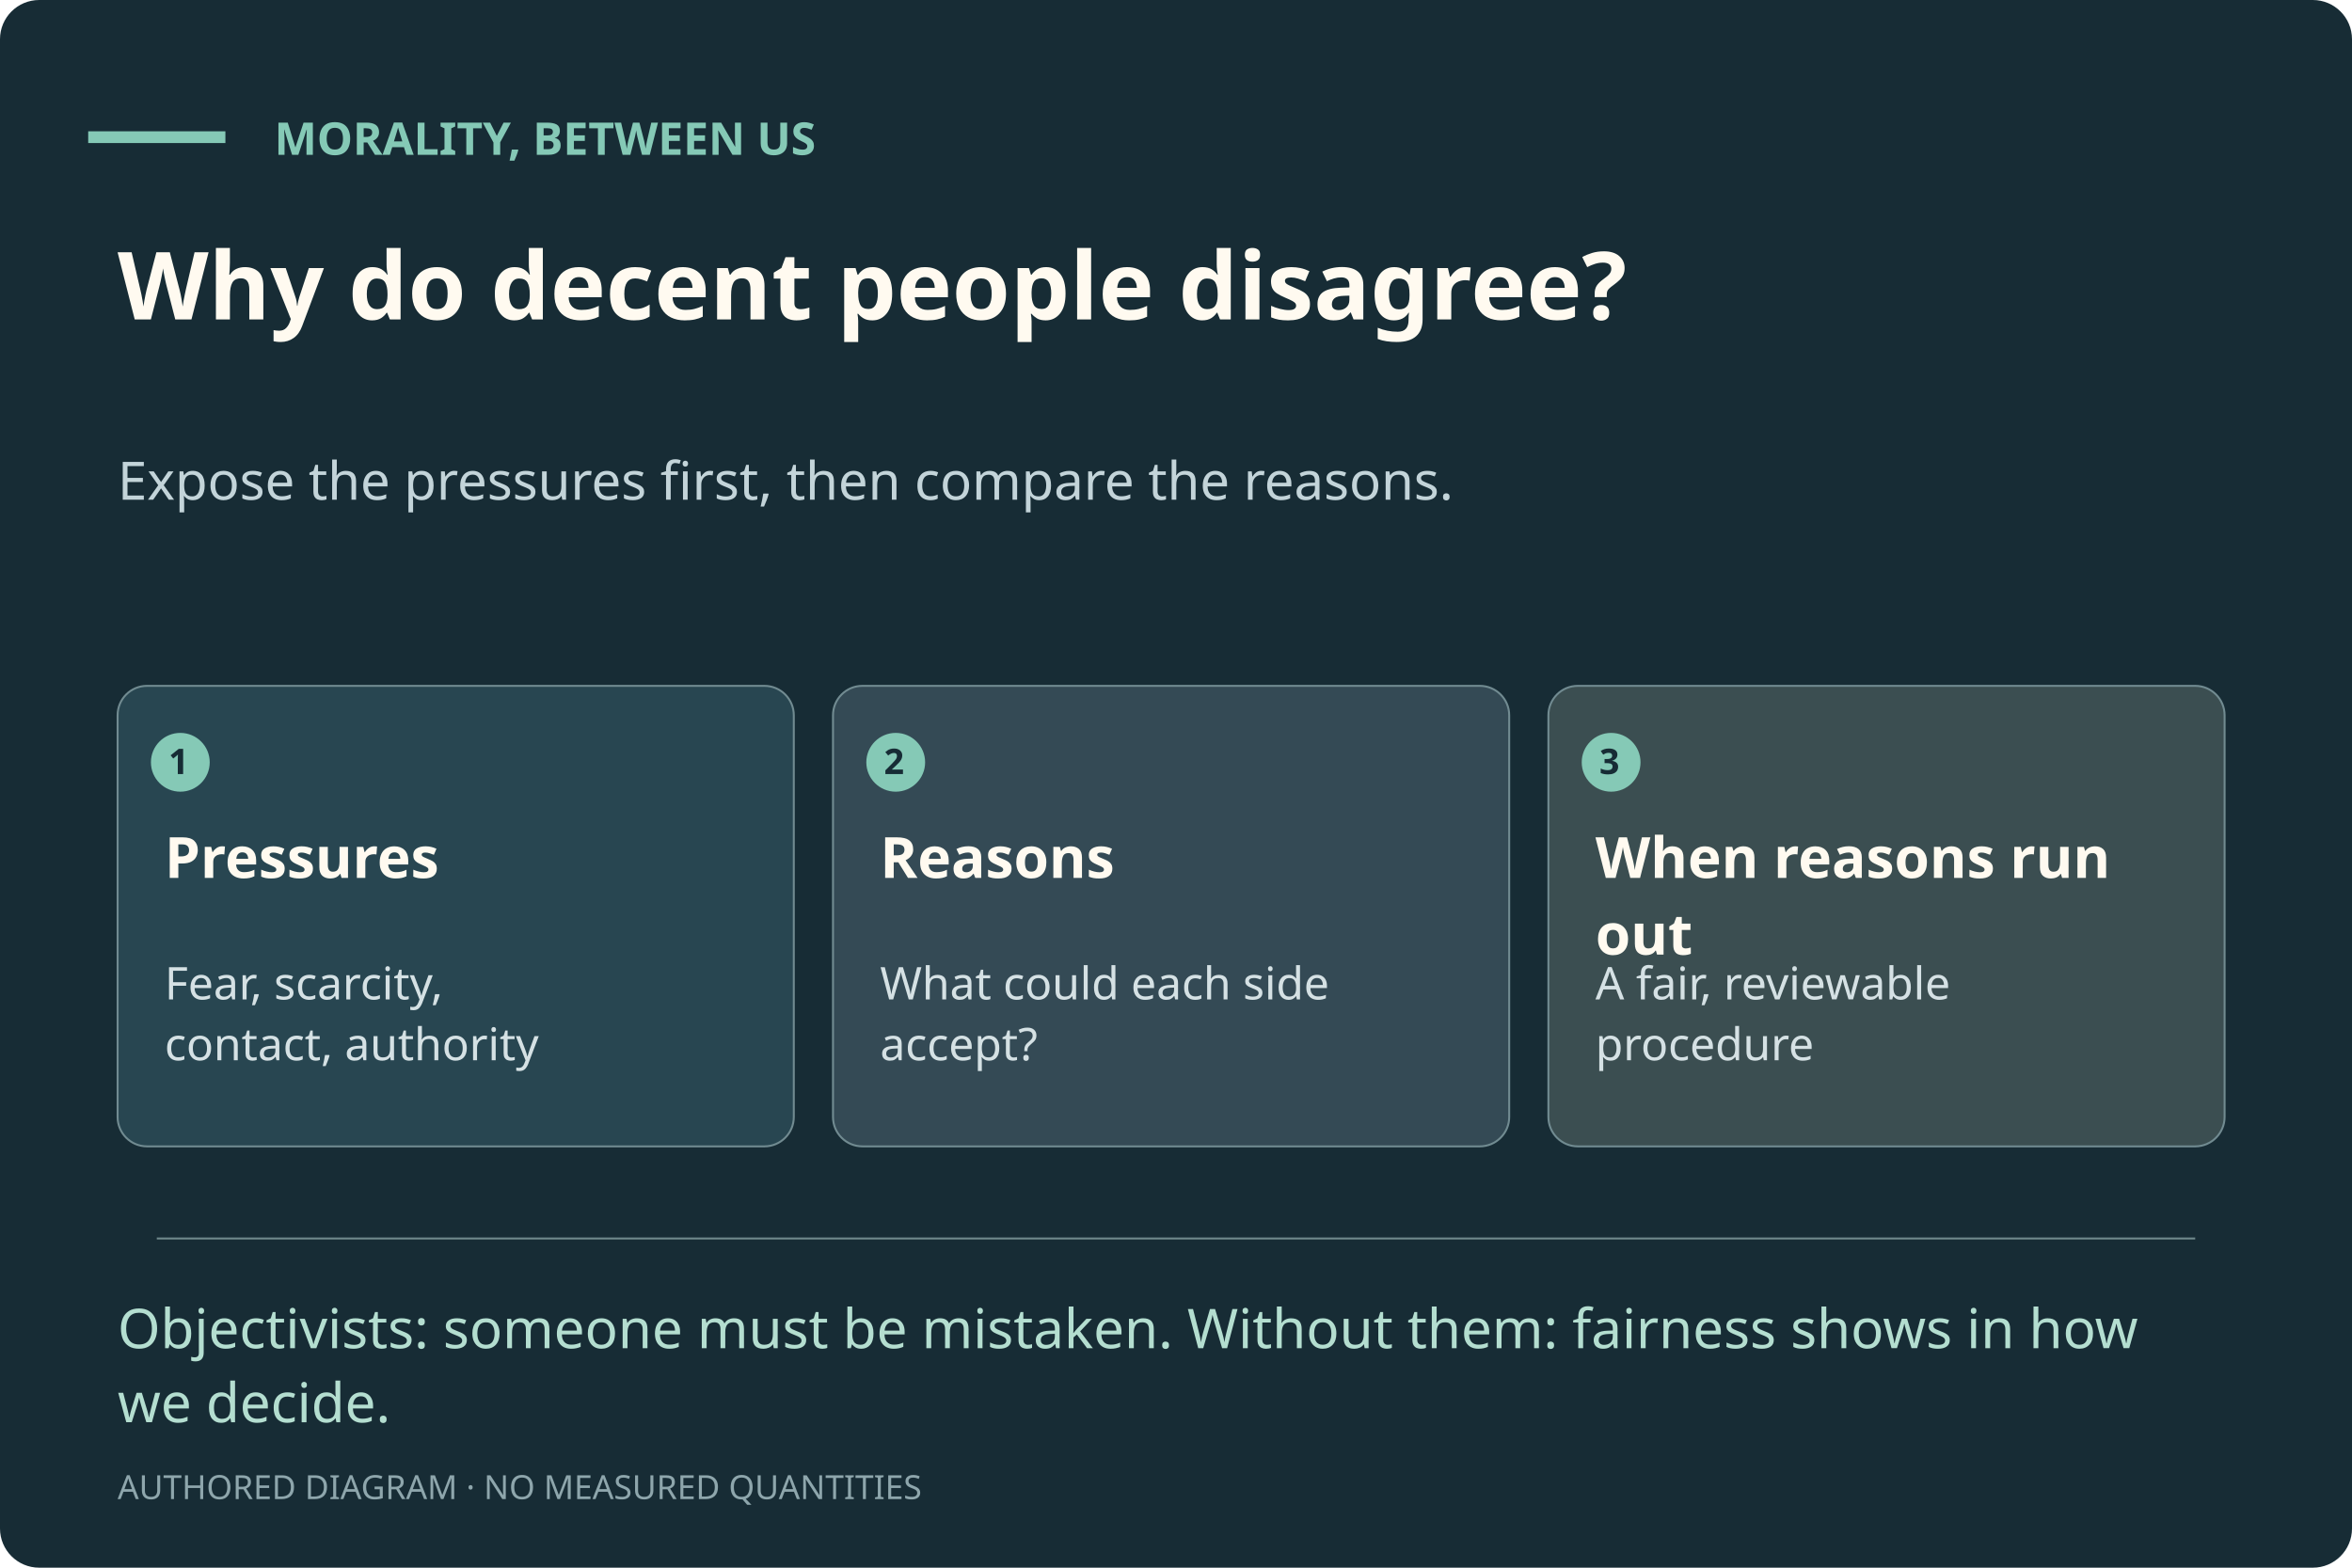
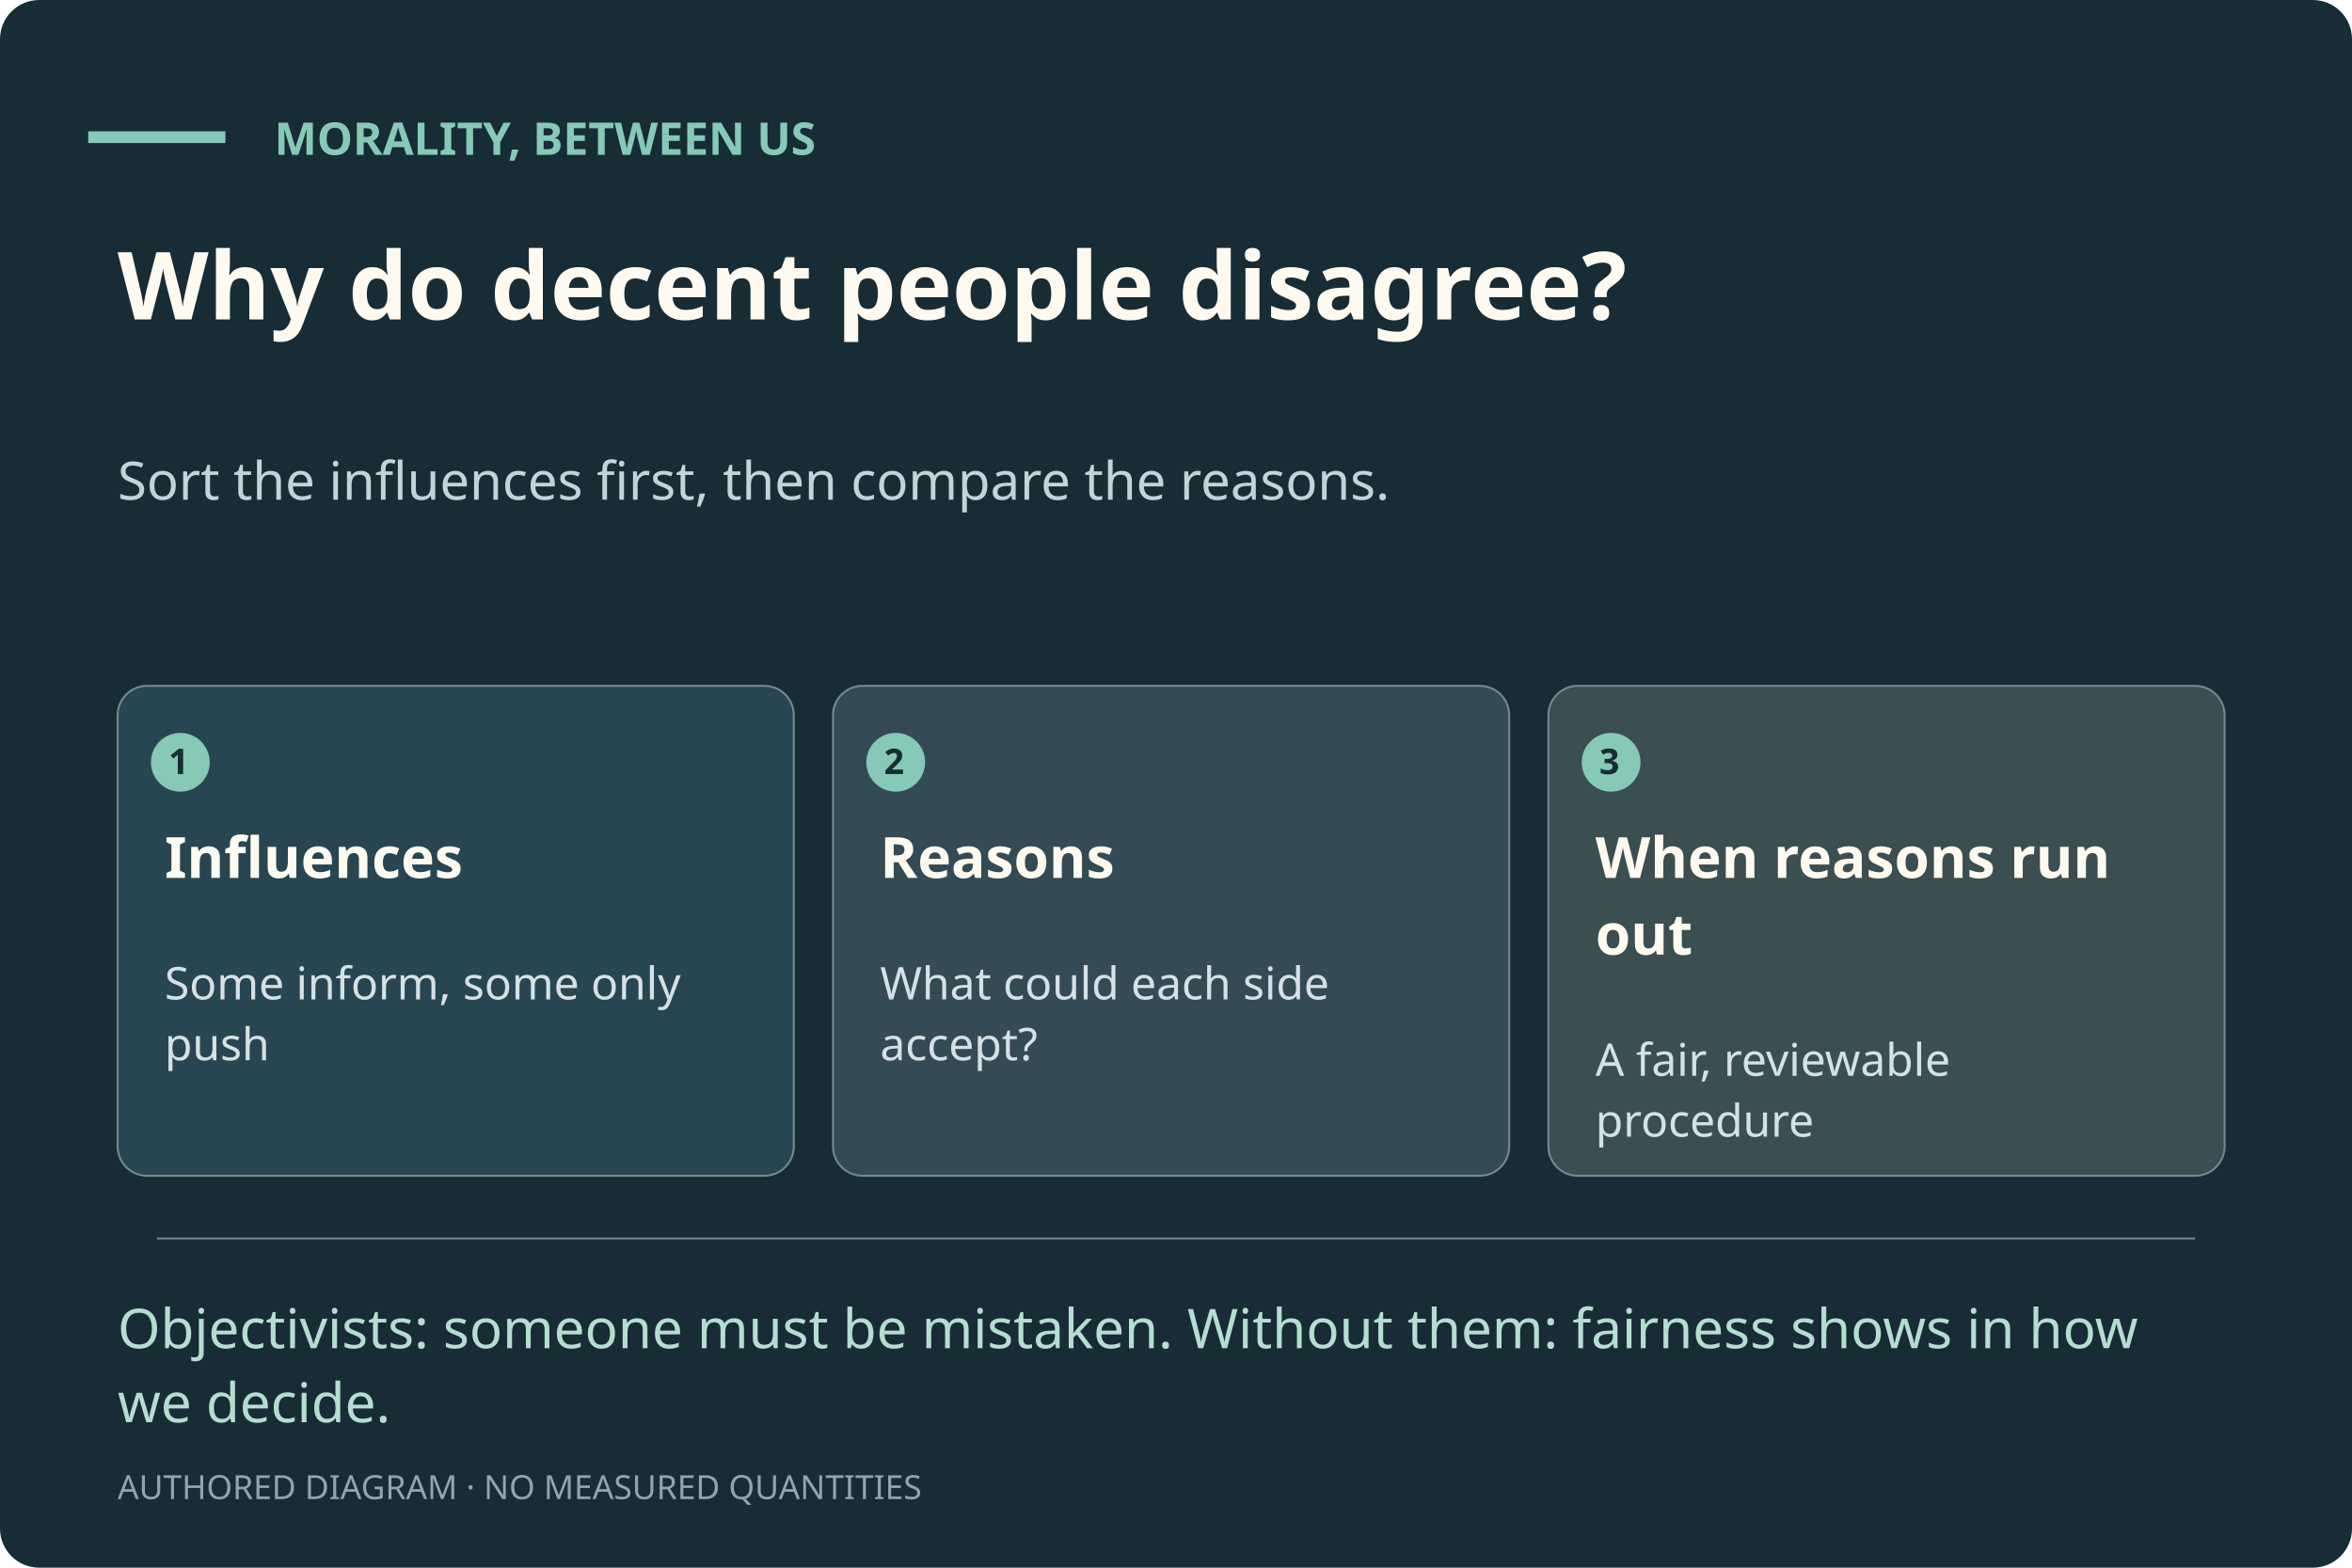
<svg xmlns="http://www.w3.org/2000/svg" width="1200" height="800" viewBox="0 0 1200 800" role="img" aria-label="Why do decent people disagree?">
  <rect width="1200" height="800" rx="20" fill="#172c35" />
  <path d="M45 70h70" stroke="#85c9b6" stroke-width="6" />
  <text x="140" y="79" fill="#85c9b6" font-size="23" font-weight="600" font-family="system-ui,sans-serif">
    <tspan x="140" dy="0">MORALITY, BETWEEN US</tspan>
  </text>
  <text x="60" y="163" fill="#fffaf0" font-size="48" font-weight="600" font-family="system-ui,sans-serif">
    <tspan x="60" dy="0">Why do decent people disagree?</tspan>
  </text>
  <text x="60" y="255" fill="#c3d4d9" font-size="27" font-weight="400" font-family="system-ui,sans-serif">
-     <tspan x="60" dy="0">Expose the pressures first, then compare the reasons.</tspan>
+     <tspan x="60" dy="0">Sort the influences first, then compare the reasons.</tspan>
  </text>
-   <rect x="60" y="350" width="345" height="235" rx="15" fill="#284651" stroke="#718b91" />
+   <rect x="60" y="350" width="345" height="250" rx="15" fill="#284651" stroke="#718b91" />
  <circle cx="92" cy="389" r="15" fill="#85c9b6" />
  <text x="86" y="395" fill="#172c35" font-size="18" font-weight="700" font-family="system-ui,sans-serif">
    <tspan x="86" dy="0">1</tspan>
  </text>
  <text x="84" y="448" fill="#fffaf0" font-size="29" font-weight="600" font-family="system-ui,sans-serif">
-     <tspan x="84" dy="0">Pressures</tspan>
+     <tspan x="84" dy="0">Influences</tspan>
  </text>
  <text x="84" y="510" fill="#d5e1e4" font-size="23" font-weight="400" font-family="system-ui,sans-serif">
-     <tspan x="84" dy="0">Fear, scarcity,</tspan>
-     <tspan x="84" dy="31.05">contact, authority</tspan>
+     <tspan x="84" dy="0">Some inform, some only</tspan>
+     <tspan x="84" dy="31.05">push</tspan>
  </text>
-   <rect x="425" y="350" width="345" height="235" rx="15" fill="#344a55" stroke="#718b91" />
+   <rect x="425" y="350" width="345" height="250" rx="15" fill="#344a55" stroke="#718b91" />
  <circle cx="457" cy="389" r="15" fill="#85c9b6" />
  <text x="451" y="395" fill="#172c35" font-size="18" font-weight="700" font-family="system-ui,sans-serif">
    <tspan x="451" dy="0">2</tspan>
  </text>
  <text x="449" y="448" fill="#fffaf0" font-size="29" font-weight="600" font-family="system-ui,sans-serif">
    <tspan x="449" dy="0">Reasons</tspan>
  </text>
  <text x="449" y="510" fill="#d5e1e4" font-size="23" font-weight="400" font-family="system-ui,sans-serif">
    <tspan x="449" dy="0">What could each side</tspan>
    <tspan x="449" dy="31.05">accept?</tspan>
  </text>
-   <rect x="790" y="350" width="345" height="235" rx="15" fill="#3b4e51" stroke="#718b91" />
+   <rect x="790" y="350" width="345" height="250" rx="15" fill="#3b4e51" stroke="#718b91" />
  <circle cx="822" cy="389" r="15" fill="#85c9b6" />
  <text x="816" y="395" fill="#172c35" font-size="18" font-weight="700" font-family="system-ui,sans-serif">
    <tspan x="816" dy="0">3</tspan>
  </text>
  <text x="814" y="448" fill="#fffaf0" font-size="29" font-weight="600" font-family="system-ui,sans-serif">
    <tspan x="814" dy="0">When reasons run</tspan>
    <tspan x="814" dy="39.15">out</tspan>
  </text>
-   <text x="814" y="510" fill="#d5e1e4" font-size="23" font-weight="400" font-family="system-ui,sans-serif">
+   <text x="814" y="549" fill="#d5e1e4" font-size="23" font-weight="400" font-family="system-ui,sans-serif">
    <tspan x="814" dy="0">A fair, reviewable</tspan>
    <tspan x="814" dy="31.05">procedure</tspan>
  </text>
  <path d="M80 632h1040" stroke="#70898c" />
  <text x="60" y="688" fill="#b4ded0" font-size="28" font-weight="400" font-family="system-ui,sans-serif">
    <tspan x="60" dy="0">Objectivists: someone must be mistaken. Without them: fairness shows in how</tspan>
    <tspan x="60" dy="37.8">we decide.</tspan>
  </text>
  <text x="60" y="765" fill="#8ea6ac" font-size="17" font-weight="400" font-family="system-ui,sans-serif">
    <tspan x="60" dy="0">AUTHORED DIAGRAM · NO MEASURED QUANTITIES</tspan>
  </text>
</svg>
